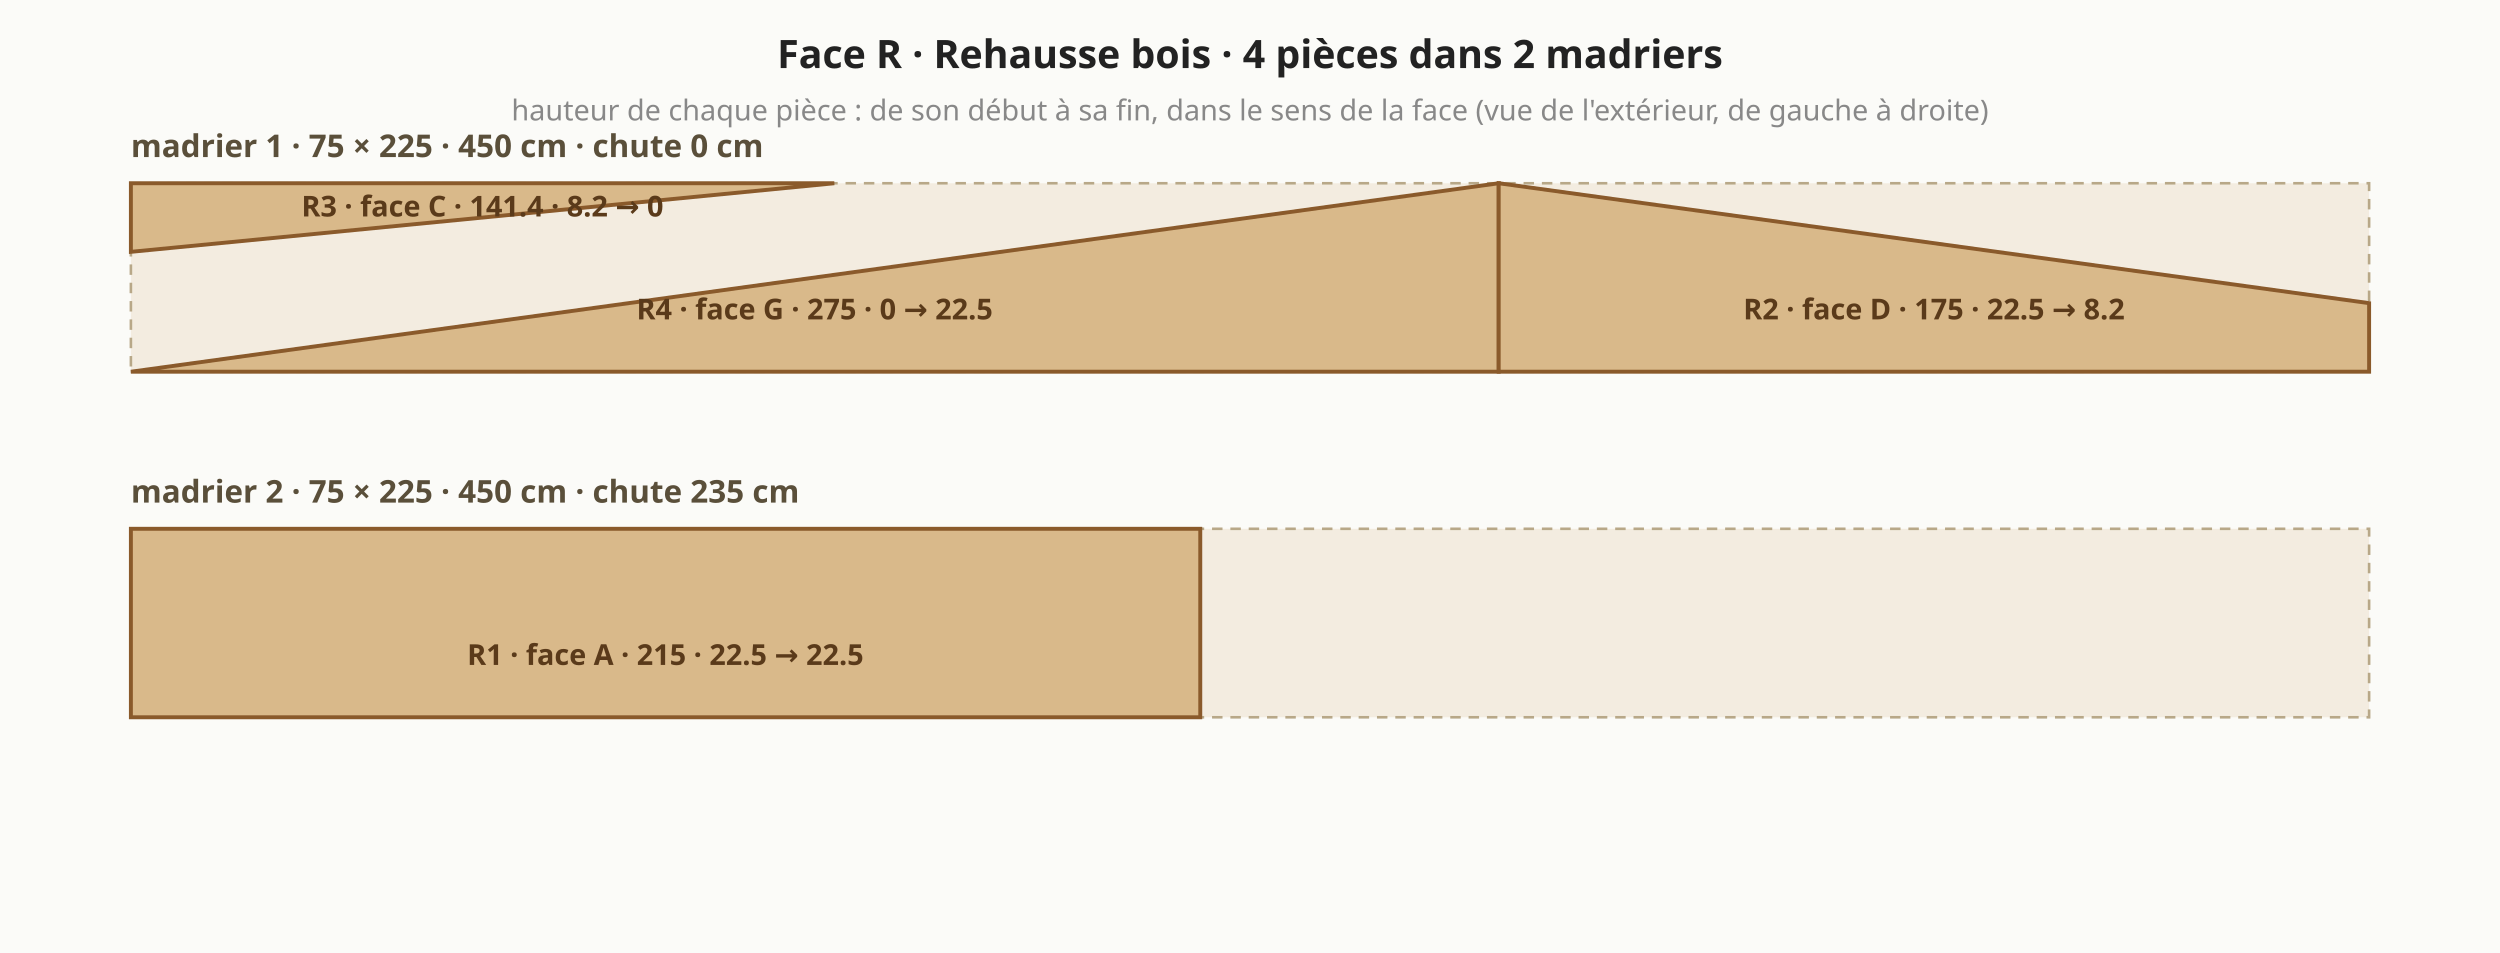
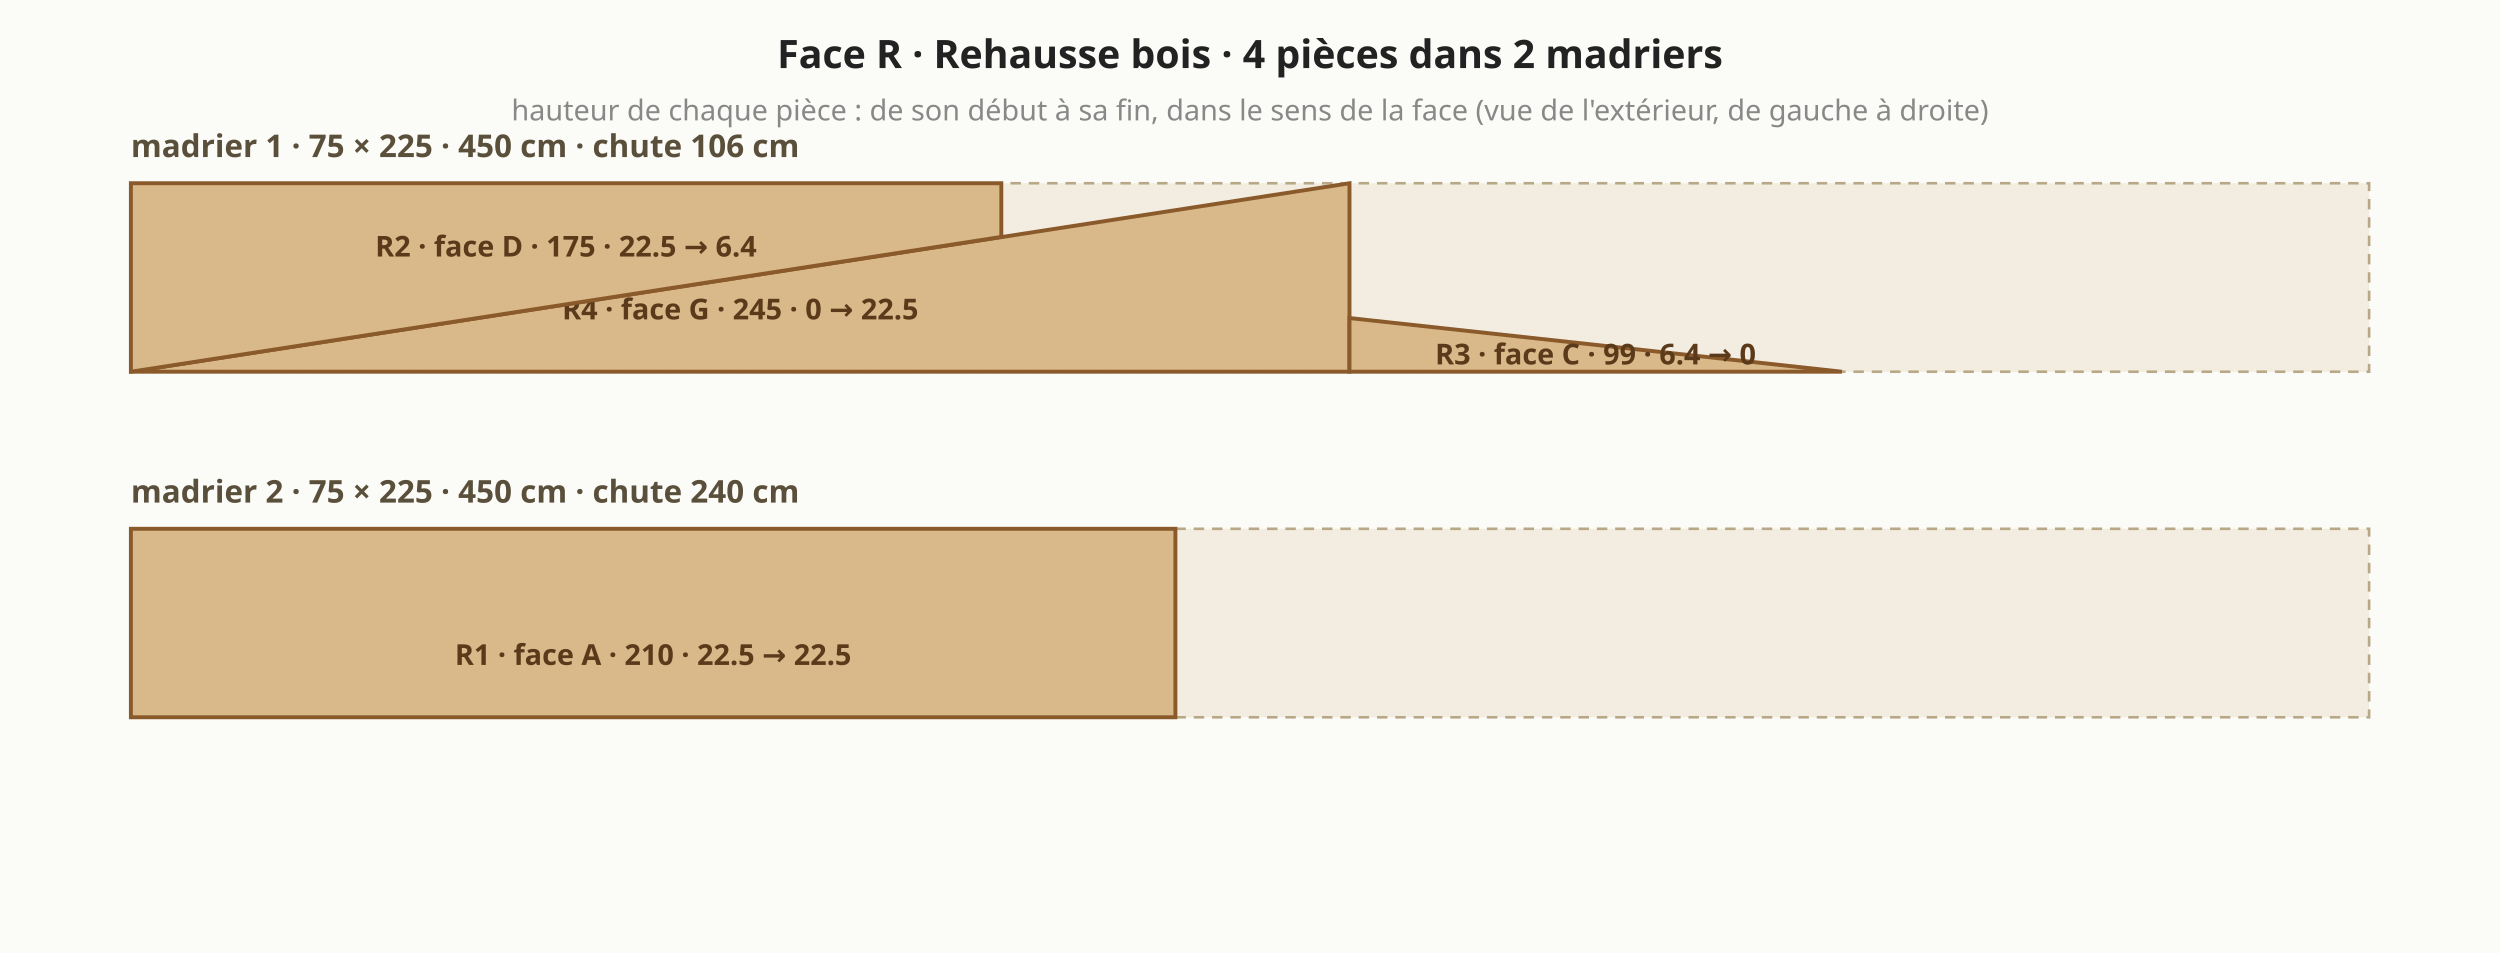
<svg xmlns="http://www.w3.org/2000/svg" viewBox="0 0 955 364" font-family="system-ui,sans-serif" font-size="13">
  <rect width="955" height="364" fill="#fbfbf8" />
-   <text x="50.0" y="60.0" text-anchor="start" fill="#5a4f3a" font-size="12" font-weight="bold">madrier 1 · 75 × 225 · 450 cm · chute 0 cm</text>
+   <text x="50.0" y="60.0" text-anchor="start" fill="#5a4f3a" font-size="12" font-weight="bold">madrier 1 · 75 × 225 · 450 cm · chute 106 cm</text>
  <polygon points="50.0,142.0 905.0,142.0 905.0,70.0 50.0,70.0" fill="#f3ece0" stroke="#b8a888" stroke-width="1" stroke-dasharray="4 3" />
-   <polygon points="50.0,142.0 572.5,142.0 572.5,70.0 50.0,142.0" fill="#d9b98a" stroke="#8a5a2b" stroke-width="1.5" />
-   <text x="311.2" y="122.0" text-anchor="middle" fill="#5a3a1a" font-size="11" font-weight="bold">R4 · face G · 275 · 0 → 22.5</text>
-   <polygon points="50.0,70.0 318.7,70.0 318.7,70.0 50.0,96.2" fill="#d9b98a" stroke="#8a5a2b" stroke-width="1.5" />
-   <text x="184.3" y="82.7" text-anchor="middle" fill="#5a3a1a" font-size="11" font-weight="bold">R3 · face C · 141.4 · 8.2 → 0</text>
-   <polygon points="572.5,142.0 905.0,142.0 905.0,115.8 572.5,70.0" fill="#d9b98a" stroke="#8a5a2b" stroke-width="1.5" />
-   <text x="738.8" y="122.0" text-anchor="middle" fill="#5a3a1a" font-size="11" font-weight="bold">R2 · face D · 175 · 22.5 → 8.2</text>
-   <text x="50.0" y="192.0" text-anchor="start" fill="#5a4f3a" font-size="12" font-weight="bold">madrier 2 · 75 × 225 · 450 cm · chute 235 cm</text>
+   <polygon points="50.0,142.0 515.5,142.0 515.5,70.0 50.0,142.0" fill="#d9b98a" stroke="#8a5a2b" stroke-width="1.5" />
+   <text x="282.8" y="122.0" text-anchor="middle" fill="#5a3a1a" font-size="11" font-weight="bold">R4 · face G · 245 · 0 → 22.5</text>
+   <polygon points="50.0,70.0 382.5,70.0 382.5,90.5 50.0,142.0" fill="#d9b98a" stroke="#8a5a2b" stroke-width="1.5" />
+   <text x="216.2" y="98.0" text-anchor="middle" fill="#5a3a1a" font-size="11" font-weight="bold">R2 · face D · 175 · 22.5 → 6.4</text>
+   <polygon points="515.5,142.0 703.6,142.0 703.6,142.0 515.5,121.5" fill="#d9b98a" stroke="#8a5a2b" stroke-width="1.5" />
+   <text x="609.5" y="139.2" text-anchor="middle" fill="#5a3a1a" font-size="11" font-weight="bold">R3 · face C · 99 · 6.4 → 0</text>
+   <text x="50.0" y="192.0" text-anchor="start" fill="#5a4f3a" font-size="12" font-weight="bold">madrier 2 · 75 × 225 · 450 cm · chute 240 cm</text>
  <polygon points="50.0,274.0 905.0,274.0 905.0,202.0 50.0,202.0" fill="#f3ece0" stroke="#b8a888" stroke-width="1" stroke-dasharray="4 3" />
-   <polygon points="50.0,274.0 458.5,274.0 458.5,202.0 50.0,202.0" fill="#d9b98a" stroke="#8a5a2b" stroke-width="1.5" />
-   <text x="254.2" y="254.0" text-anchor="middle" fill="#5a3a1a" font-size="11" font-weight="bold">R1 · face A · 215 · 22.5 → 22.5</text>
+   <polygon points="50.0,274.0 449.0,274.0 449.0,202.0 50.0,202.0" fill="#d9b98a" stroke="#8a5a2b" stroke-width="1.5" />
+   <text x="249.5" y="254.0" text-anchor="middle" fill="#5a3a1a" font-size="11" font-weight="bold">R1 · face A · 210 · 22.5 → 22.5</text>
  <text x="477.5" y="26.0" text-anchor="middle" fill="#222" font-size="15" font-weight="bold">Face R · Rehausse bois · 4 pièces dans 2 madriers</text>
  <text x="477.5" y="46.0" text-anchor="middle" fill="#888" font-size="11" font-weight="normal">hauteur de chaque pièce : de son début à sa fin, dans le sens de la face (vue de l'extérieur, de gauche à droite)</text>
</svg>
